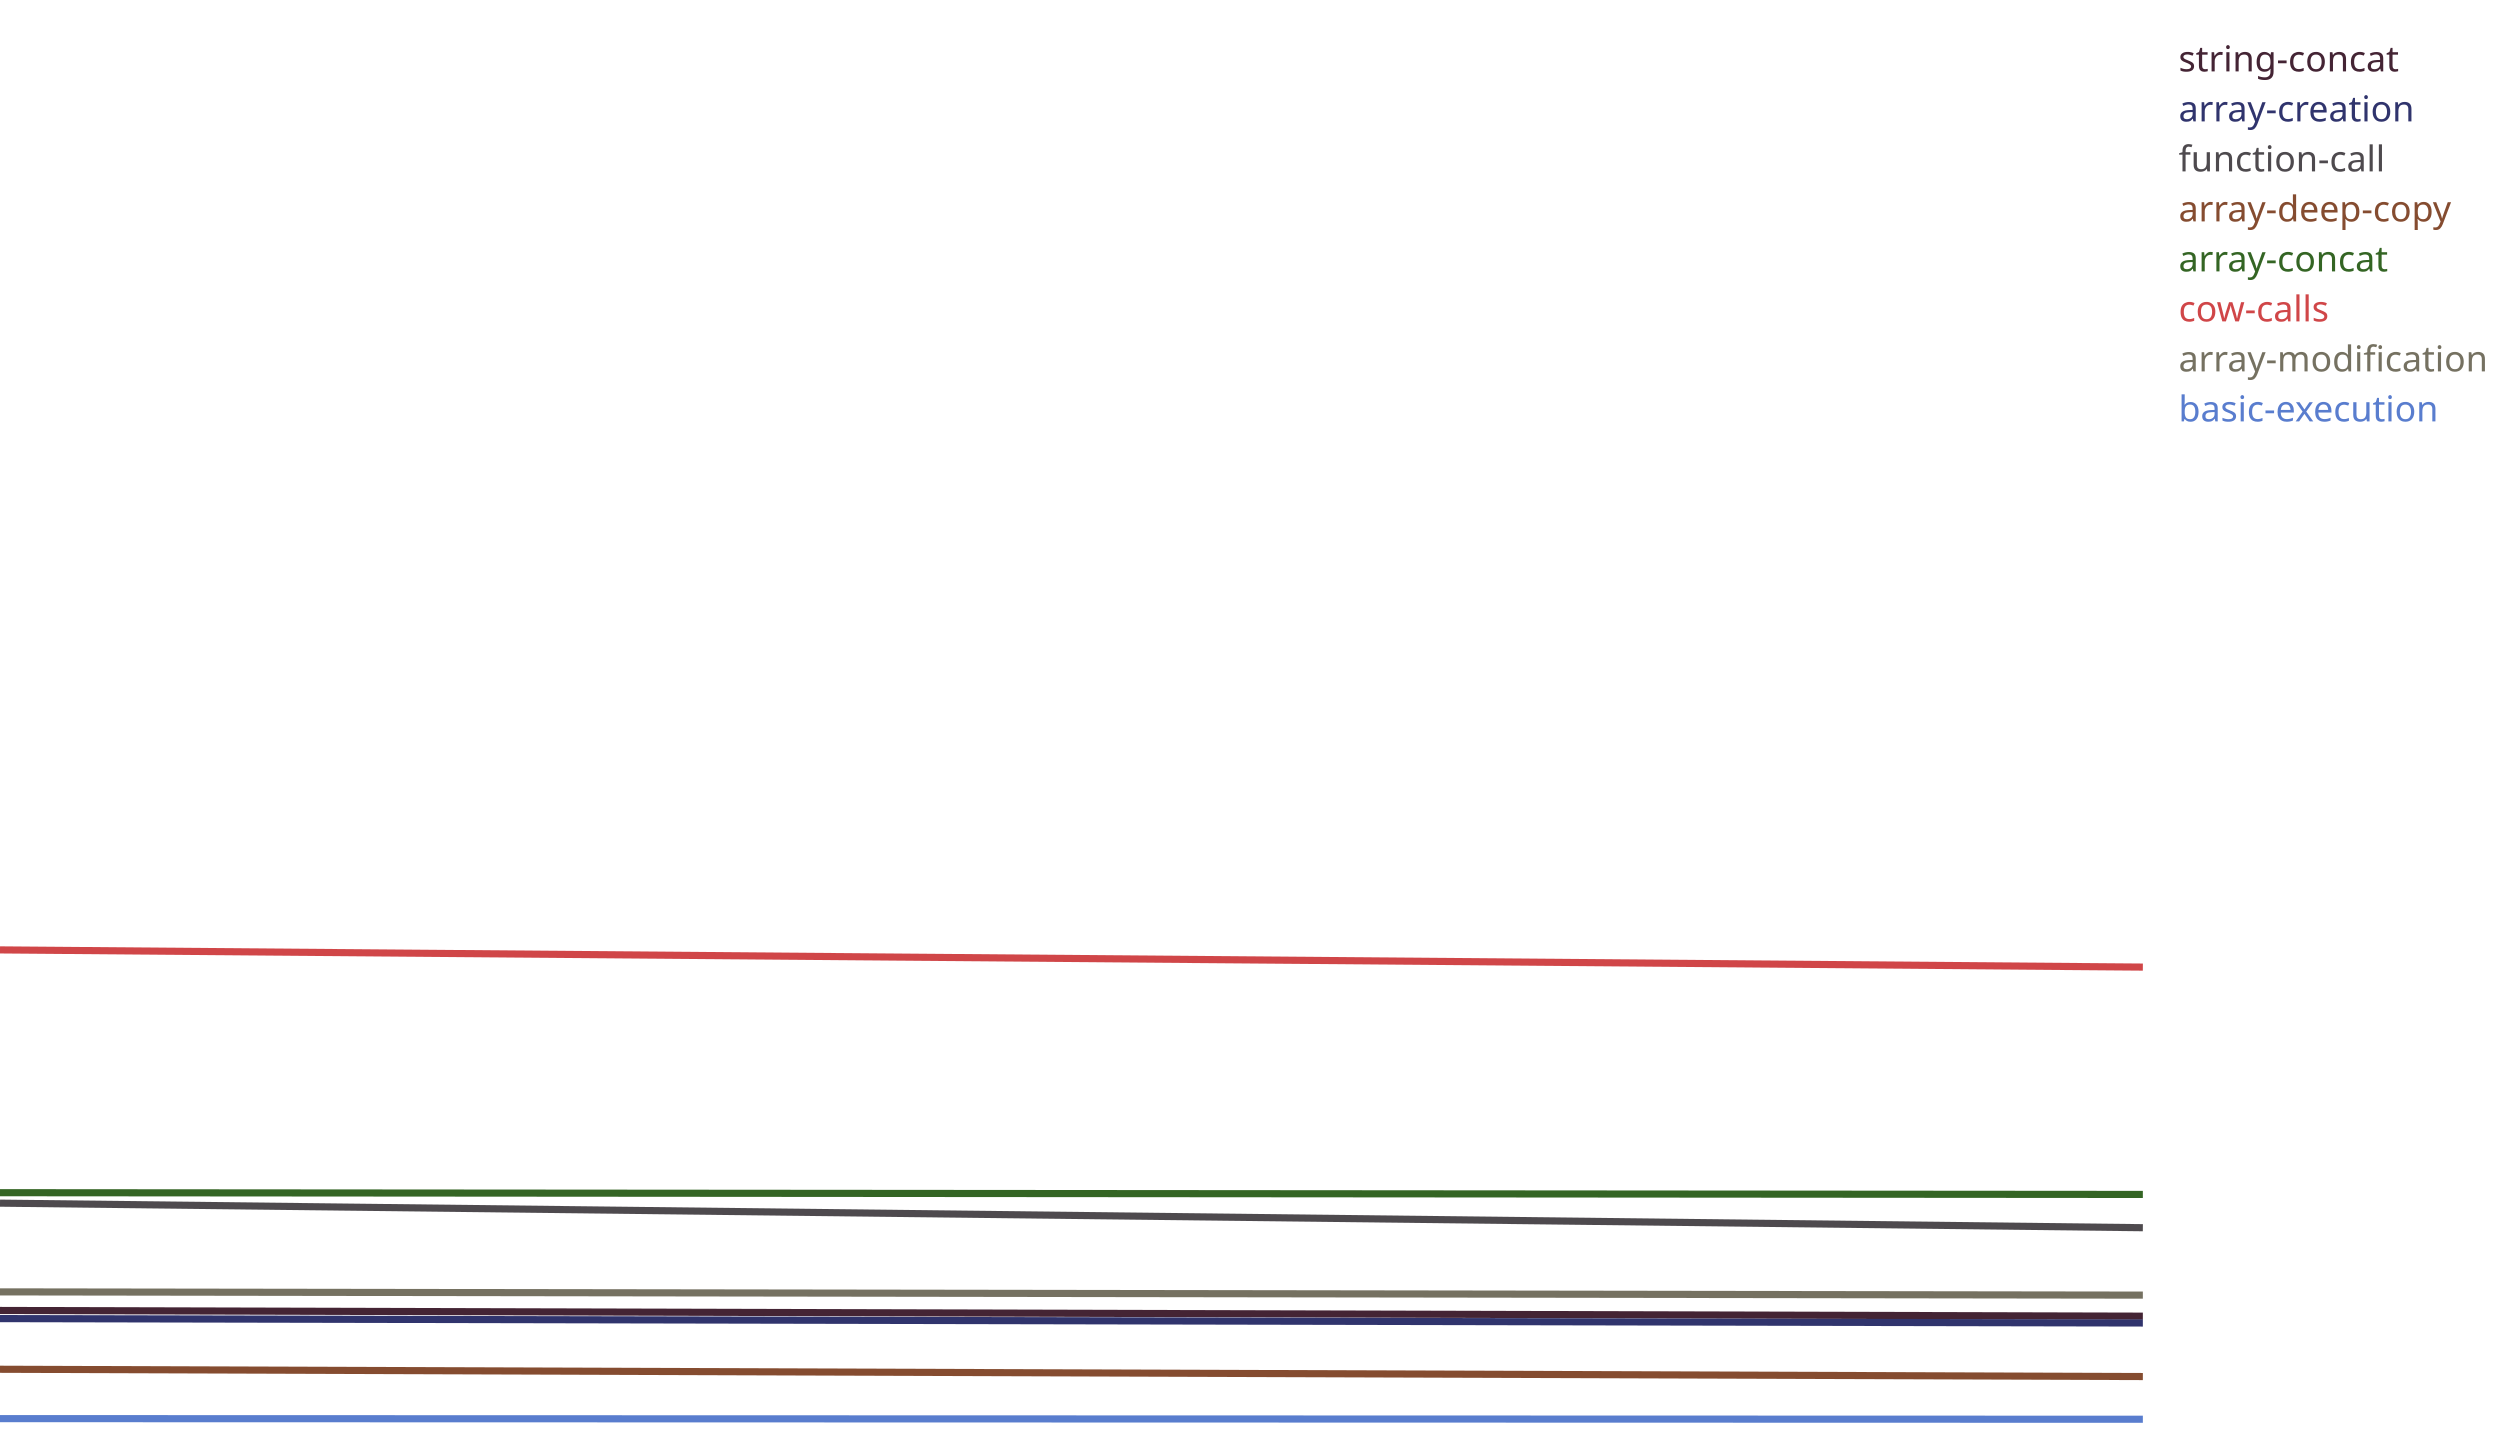
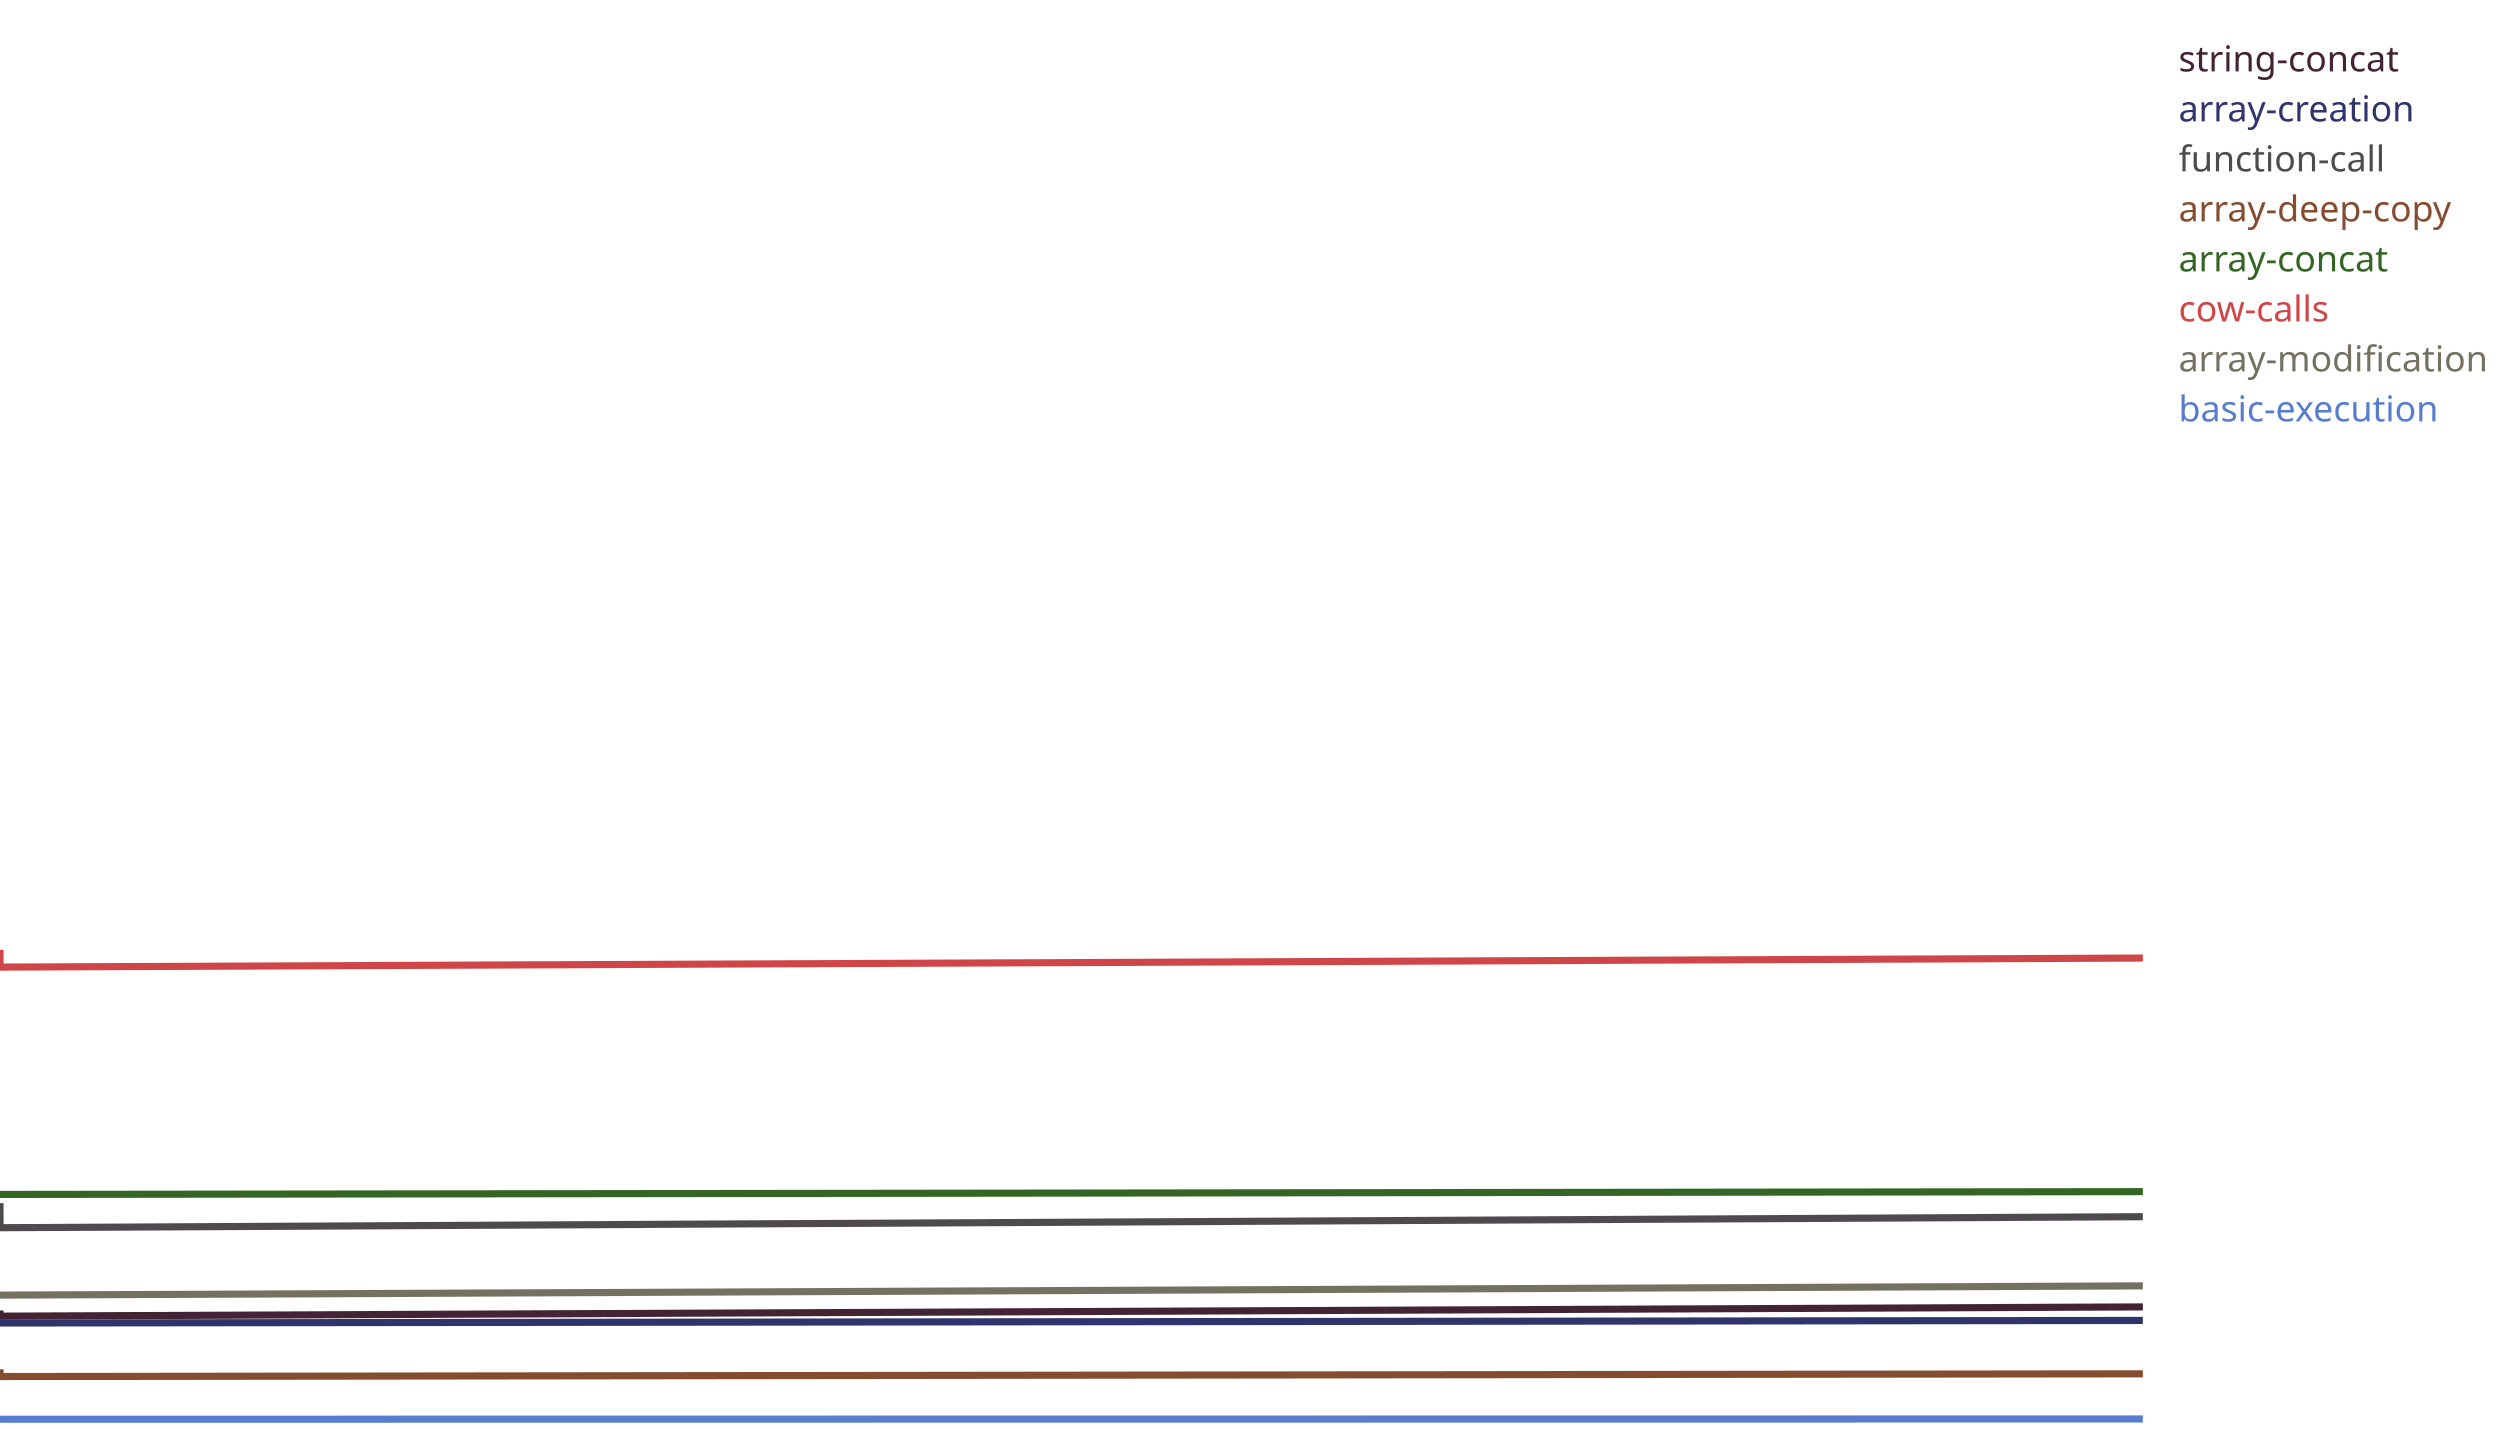
<svg xmlns="http://www.w3.org/2000/svg" version="1.1" viewBox="0 0 350 200">
  <text x="305.000" y="10" fill="#442434" font-family="sans-serif" font-size="5" xml:space="preserve">string-concat</text>
-   <path d="M 0 183.465 300 184.263" fill="none" stroke="#442434" stroke-width="1.00" />
+   <path d="M 0 183.465 0.006 184.263 300 182.968" fill="none" stroke="#442434" stroke-width="1.00" />
  <text x="305.000" y="17" fill="#30346d" font-family="sans-serif" font-size="5" xml:space="preserve">array-creation</text>
-   <path d="M 0 184.604 300 185.22" fill="none" stroke="#30346d" stroke-width="1.00" />
+   <path d="M 0 184.604 0.006 185.22 300 184.859" fill="none" stroke="#30346d" stroke-width="1.00" />
  <text x="305.000" y="24" fill="#4e4a4e" font-family="sans-serif" font-size="5" xml:space="preserve">function-call</text>
-   <path d="M 0 168.44 300 171.879" fill="none" stroke="#4e4a4e" stroke-width="1.00" />
+   <path d="M 0 168.44 0.006 171.879 300 170.339" fill="none" stroke="#4e4a4e" stroke-width="1.00" />
  <text x="305.000" y="31" fill="#854c30" font-family="sans-serif" font-size="5" xml:space="preserve">array-deep-copy</text>
-   <path d="M 0 191.696 300 192.716" fill="none" stroke="#854c30" stroke-width="1.00" />
+   <path d="M 0 191.696 0.006 192.716 300 192.334" fill="none" stroke="#854c30" stroke-width="1.00" />
  <text x="305.000" y="38" fill="#346524" font-family="sans-serif" font-size="5" xml:space="preserve">array-concat</text>
-   <path d="M 0 166.977 300 167.222" fill="none" stroke="#346524" stroke-width="1.00" />
+   <path d="M 0 166.977 0.006 167.222 300 166.831" fill="none" stroke="#346524" stroke-width="1.00" />
  <text x="305.000" y="45" fill="#d04648" font-family="sans-serif" font-size="5" xml:space="preserve">cow-calls</text>
-   <path d="M 0 132.986 300 135.393" fill="none" stroke="#d04648" stroke-width="1.00" />
+   <path d="M 0 132.986 0.006 135.393 300 134.127" fill="none" stroke="#d04648" stroke-width="1.00" />
  <text x="305.000" y="52" fill="#757161" font-family="sans-serif" font-size="5" xml:space="preserve">array-modification</text>
-   <path d="M 0 180.862 300 181.317" fill="none" stroke="#757161" stroke-width="1.00" />
+   <path d="M 0 180.862 0.006 181.317 300 180.023" fill="none" stroke="#757161" stroke-width="1.00" />
  <text x="305.000" y="59" fill="#597dce" font-family="sans-serif" font-size="5" xml:space="preserve">basic-execution</text>
-   <path d="M 0 198.607 300 198.695" fill="none" stroke="#597dce" stroke-width="1.00" />
+   <path d="M 0 198.607 0.006 198.695 300 198.654" fill="none" stroke="#597dce" stroke-width="1.00" />
</svg>
